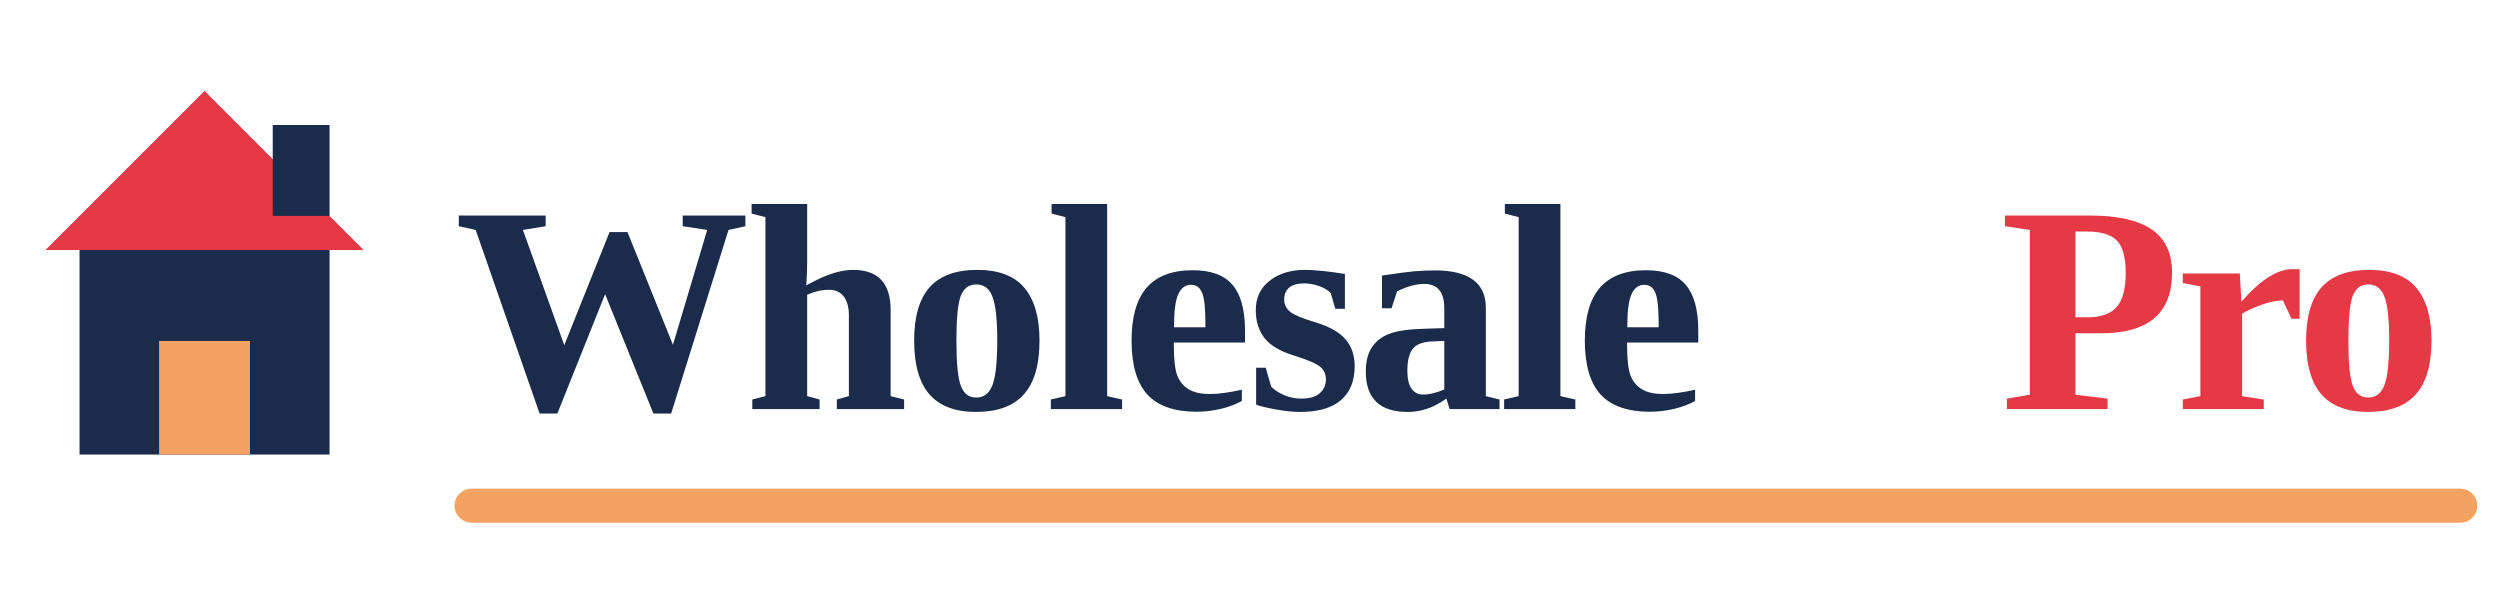
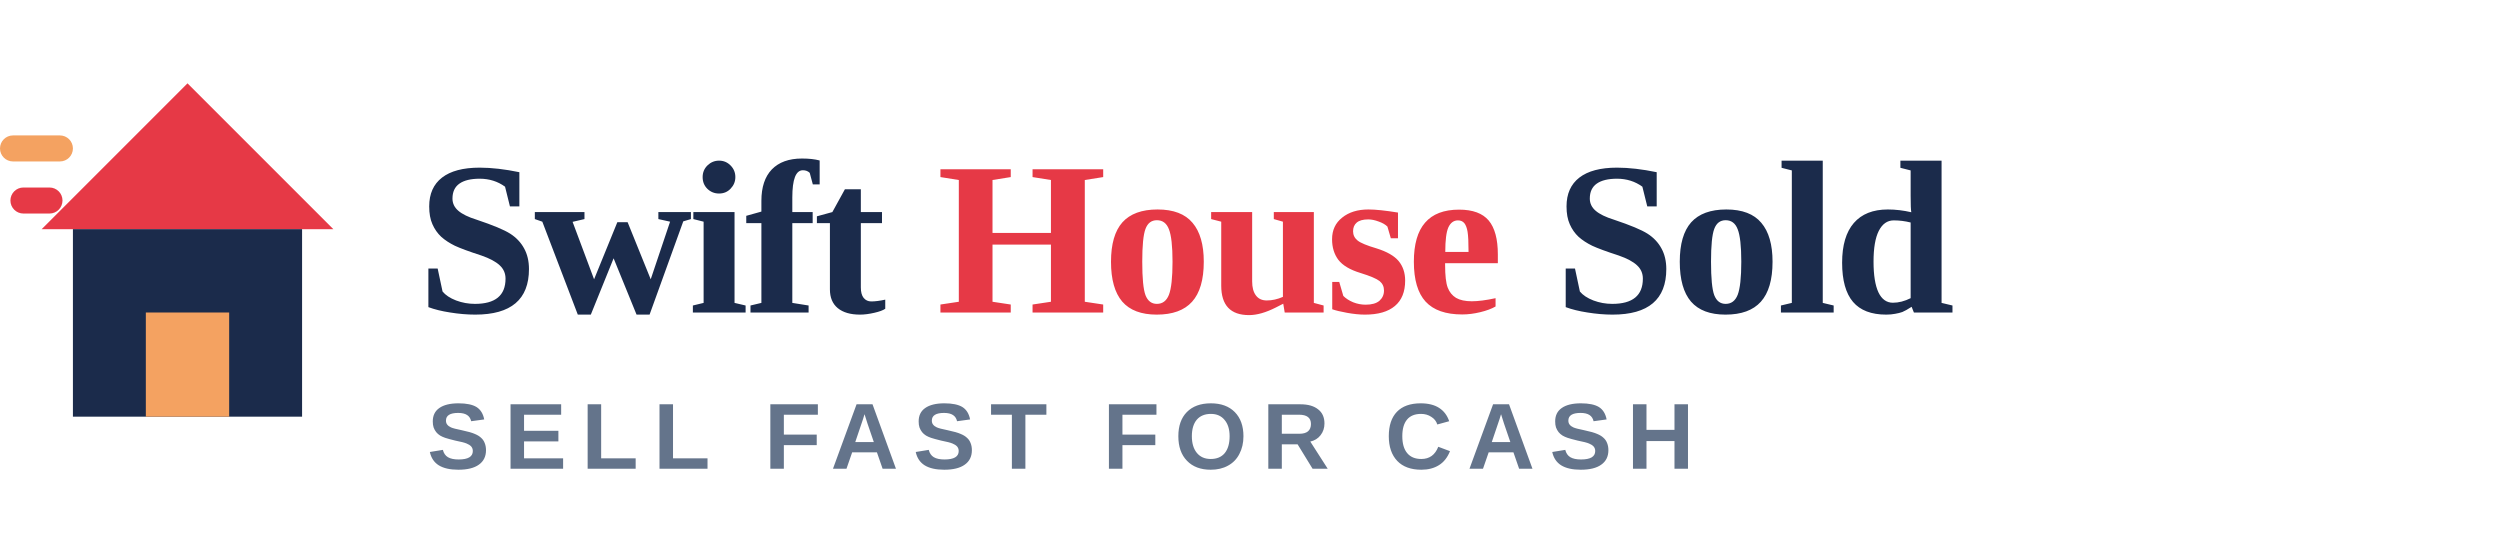
- <svg xmlns="http://www.w3.org/2000/svg" viewBox="0 0 220 52" role="img" aria-label="Swift House Sold">
+ <svg xmlns="http://www.w3.org/2000/svg" viewBox="0 0 240 52" role="img" aria-label="Swift House Sold">
  <g>
    <polygon points="4,22 18,8 32,22" fill="#E63946" />
    <rect x="7" y="22" width="22" height="18" fill="#1B2B4B" />
    <rect x="14" y="30" width="8" height="10" fill="#F4A261" />
-     <rect x="24" y="11" width="5" height="8" fill="#1B2B4B" />
+     <rect x="0" y="13" width="7" height="2.5" rx="1.25" fill="#F4A261" />
+     <rect x="1" y="18" width="5" height="2.5" rx="1.25" fill="#E63946" />
  </g>
-   <text x="40" y="36" font-family="Georgia,'Times New Roman',serif" font-size="26" font-weight="700" fill="#1B2B4B" letter-spacing="-0.5">Wholesale</text>
-   <text x="176" y="36" font-family="Georgia,'Times New Roman',serif" font-size="26" font-weight="700" fill="#E63946" letter-spacing="-0.5">Pro</text>
-   <rect x="40" y="43" width="178" height="3" rx="1.5" fill="#F4A261" />
+   <text x="40" y="30" font-family="Georgia,'Times New Roman',serif" font-size="21" font-weight="700" fill="#1B2B4B" letter-spacing="-0.4">Swift <tspan fill="#E63946">House</tspan> Sold</text>
+   <text x="41" y="45" font-family="Arial,Helvetica,sans-serif" font-size="9" font-weight="600" fill="#64748b" letter-spacing="1.4">SELL FAST FOR CASH</text>
</svg>
